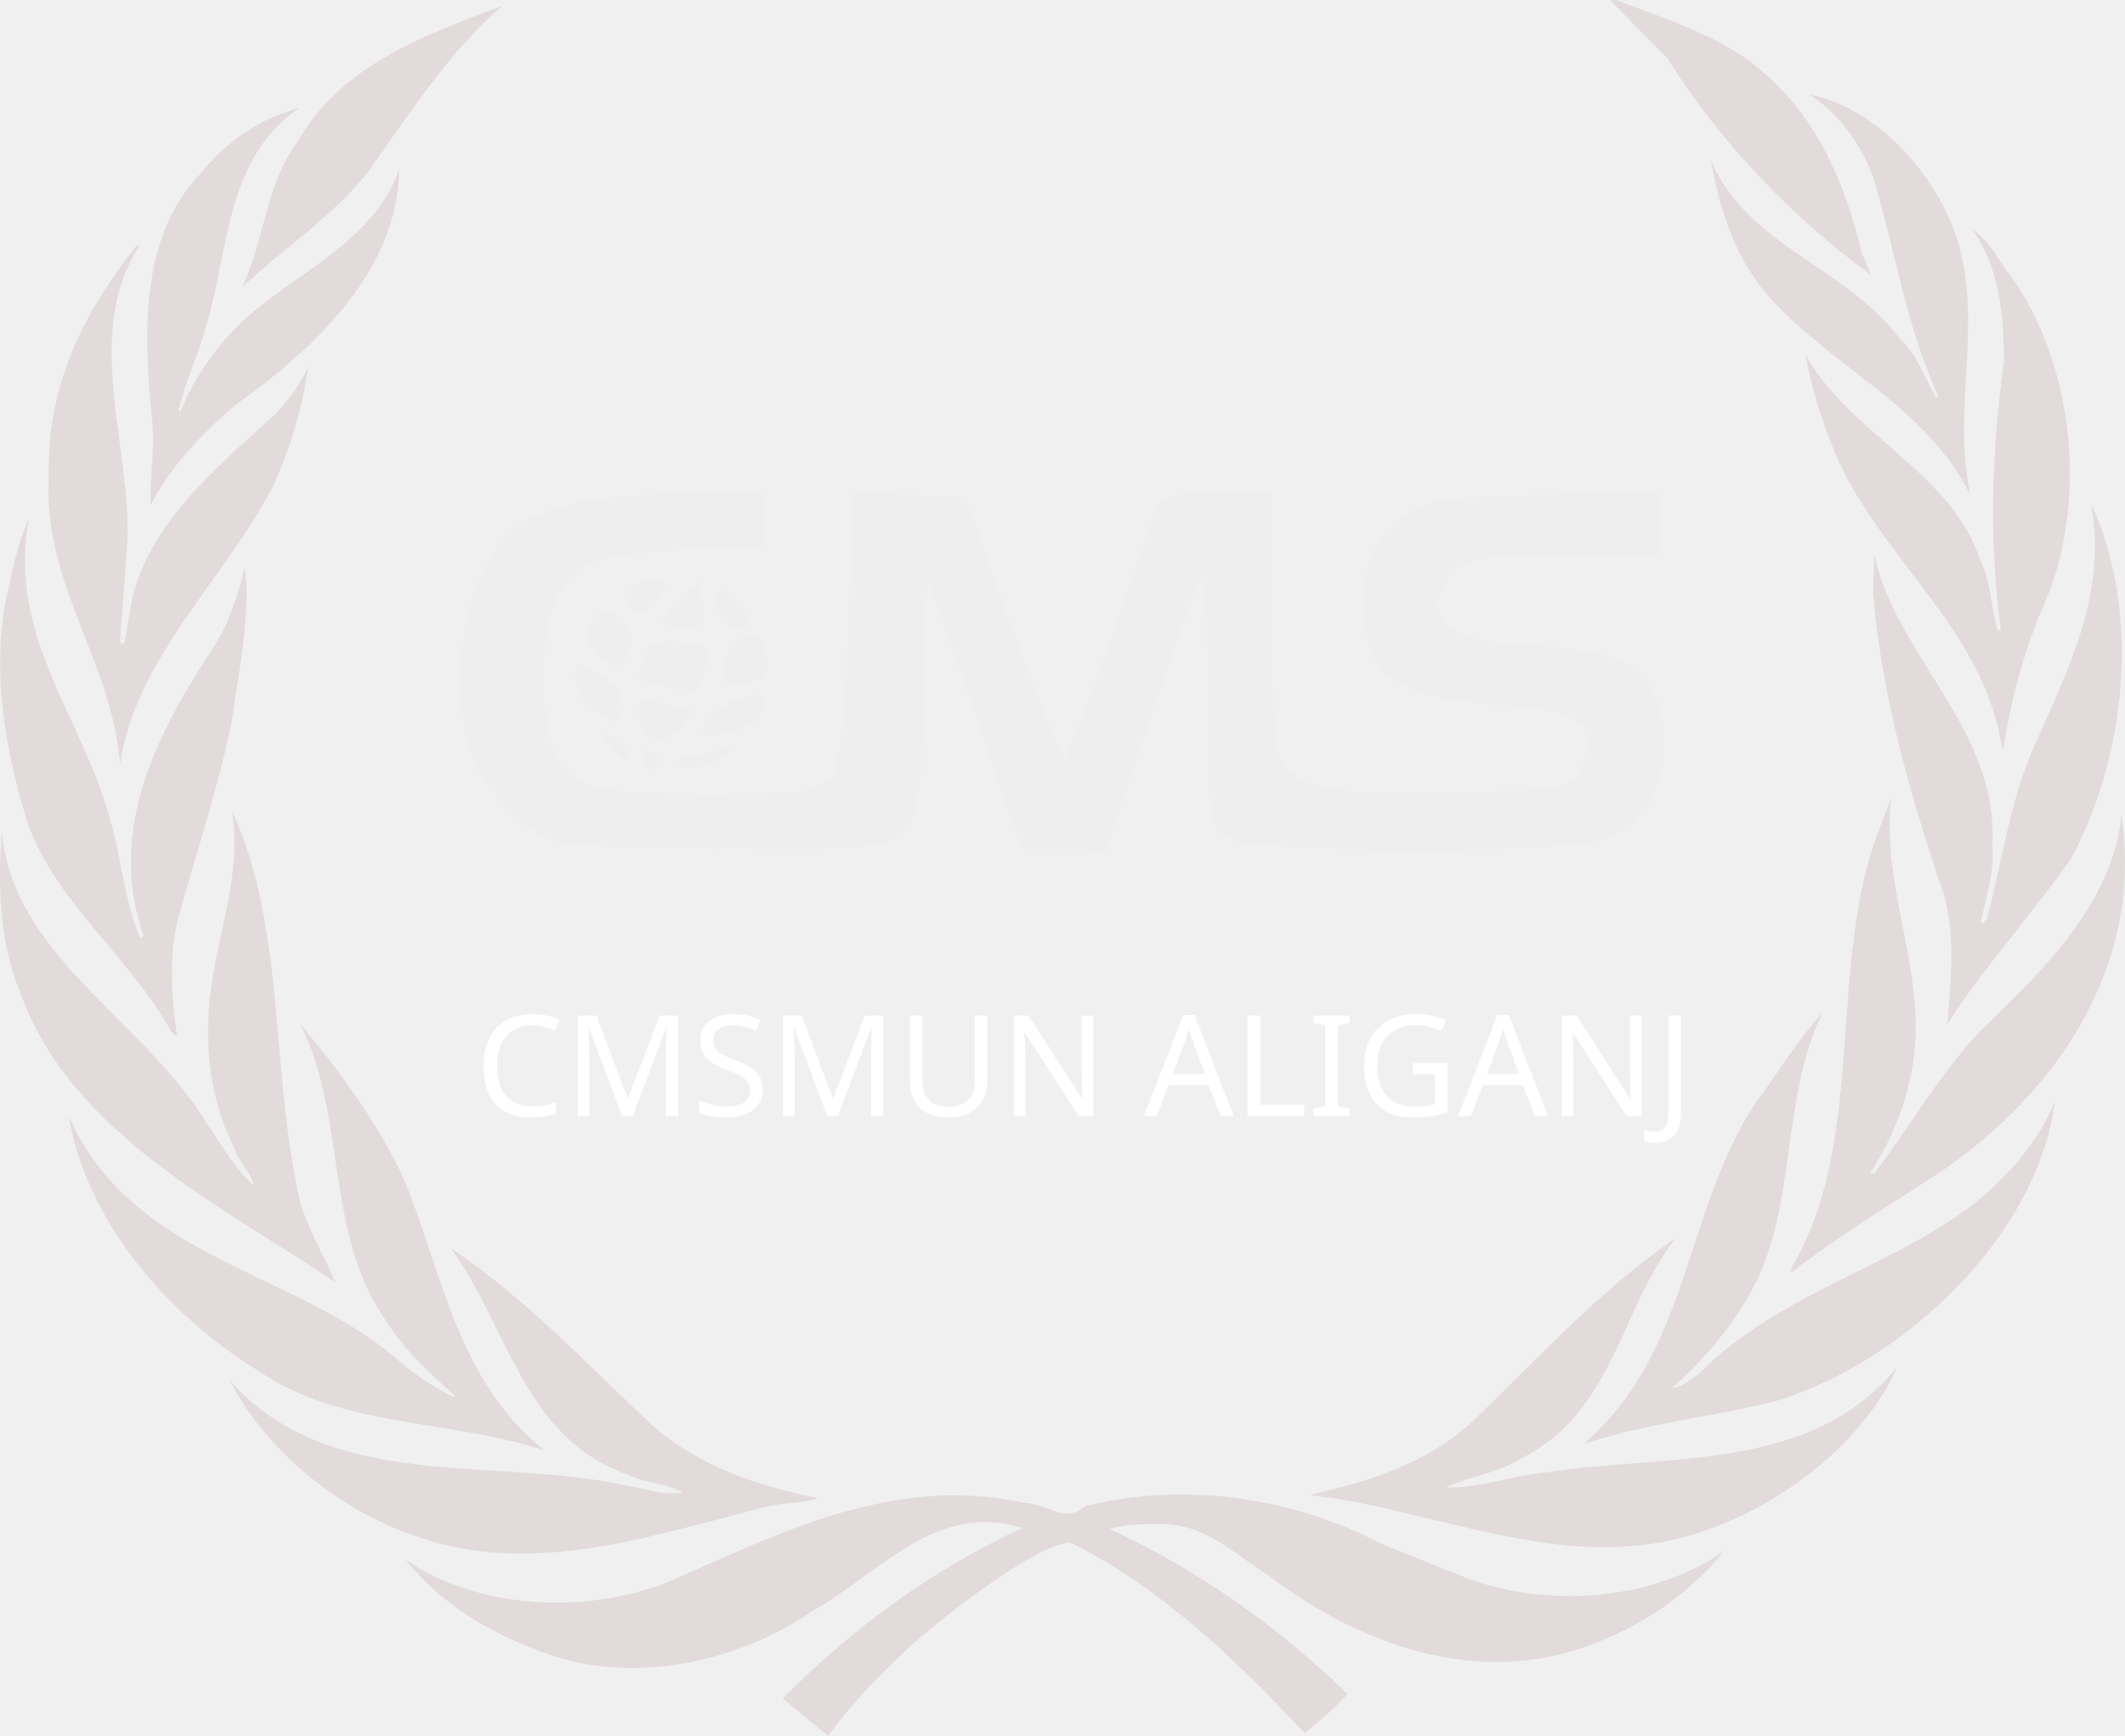
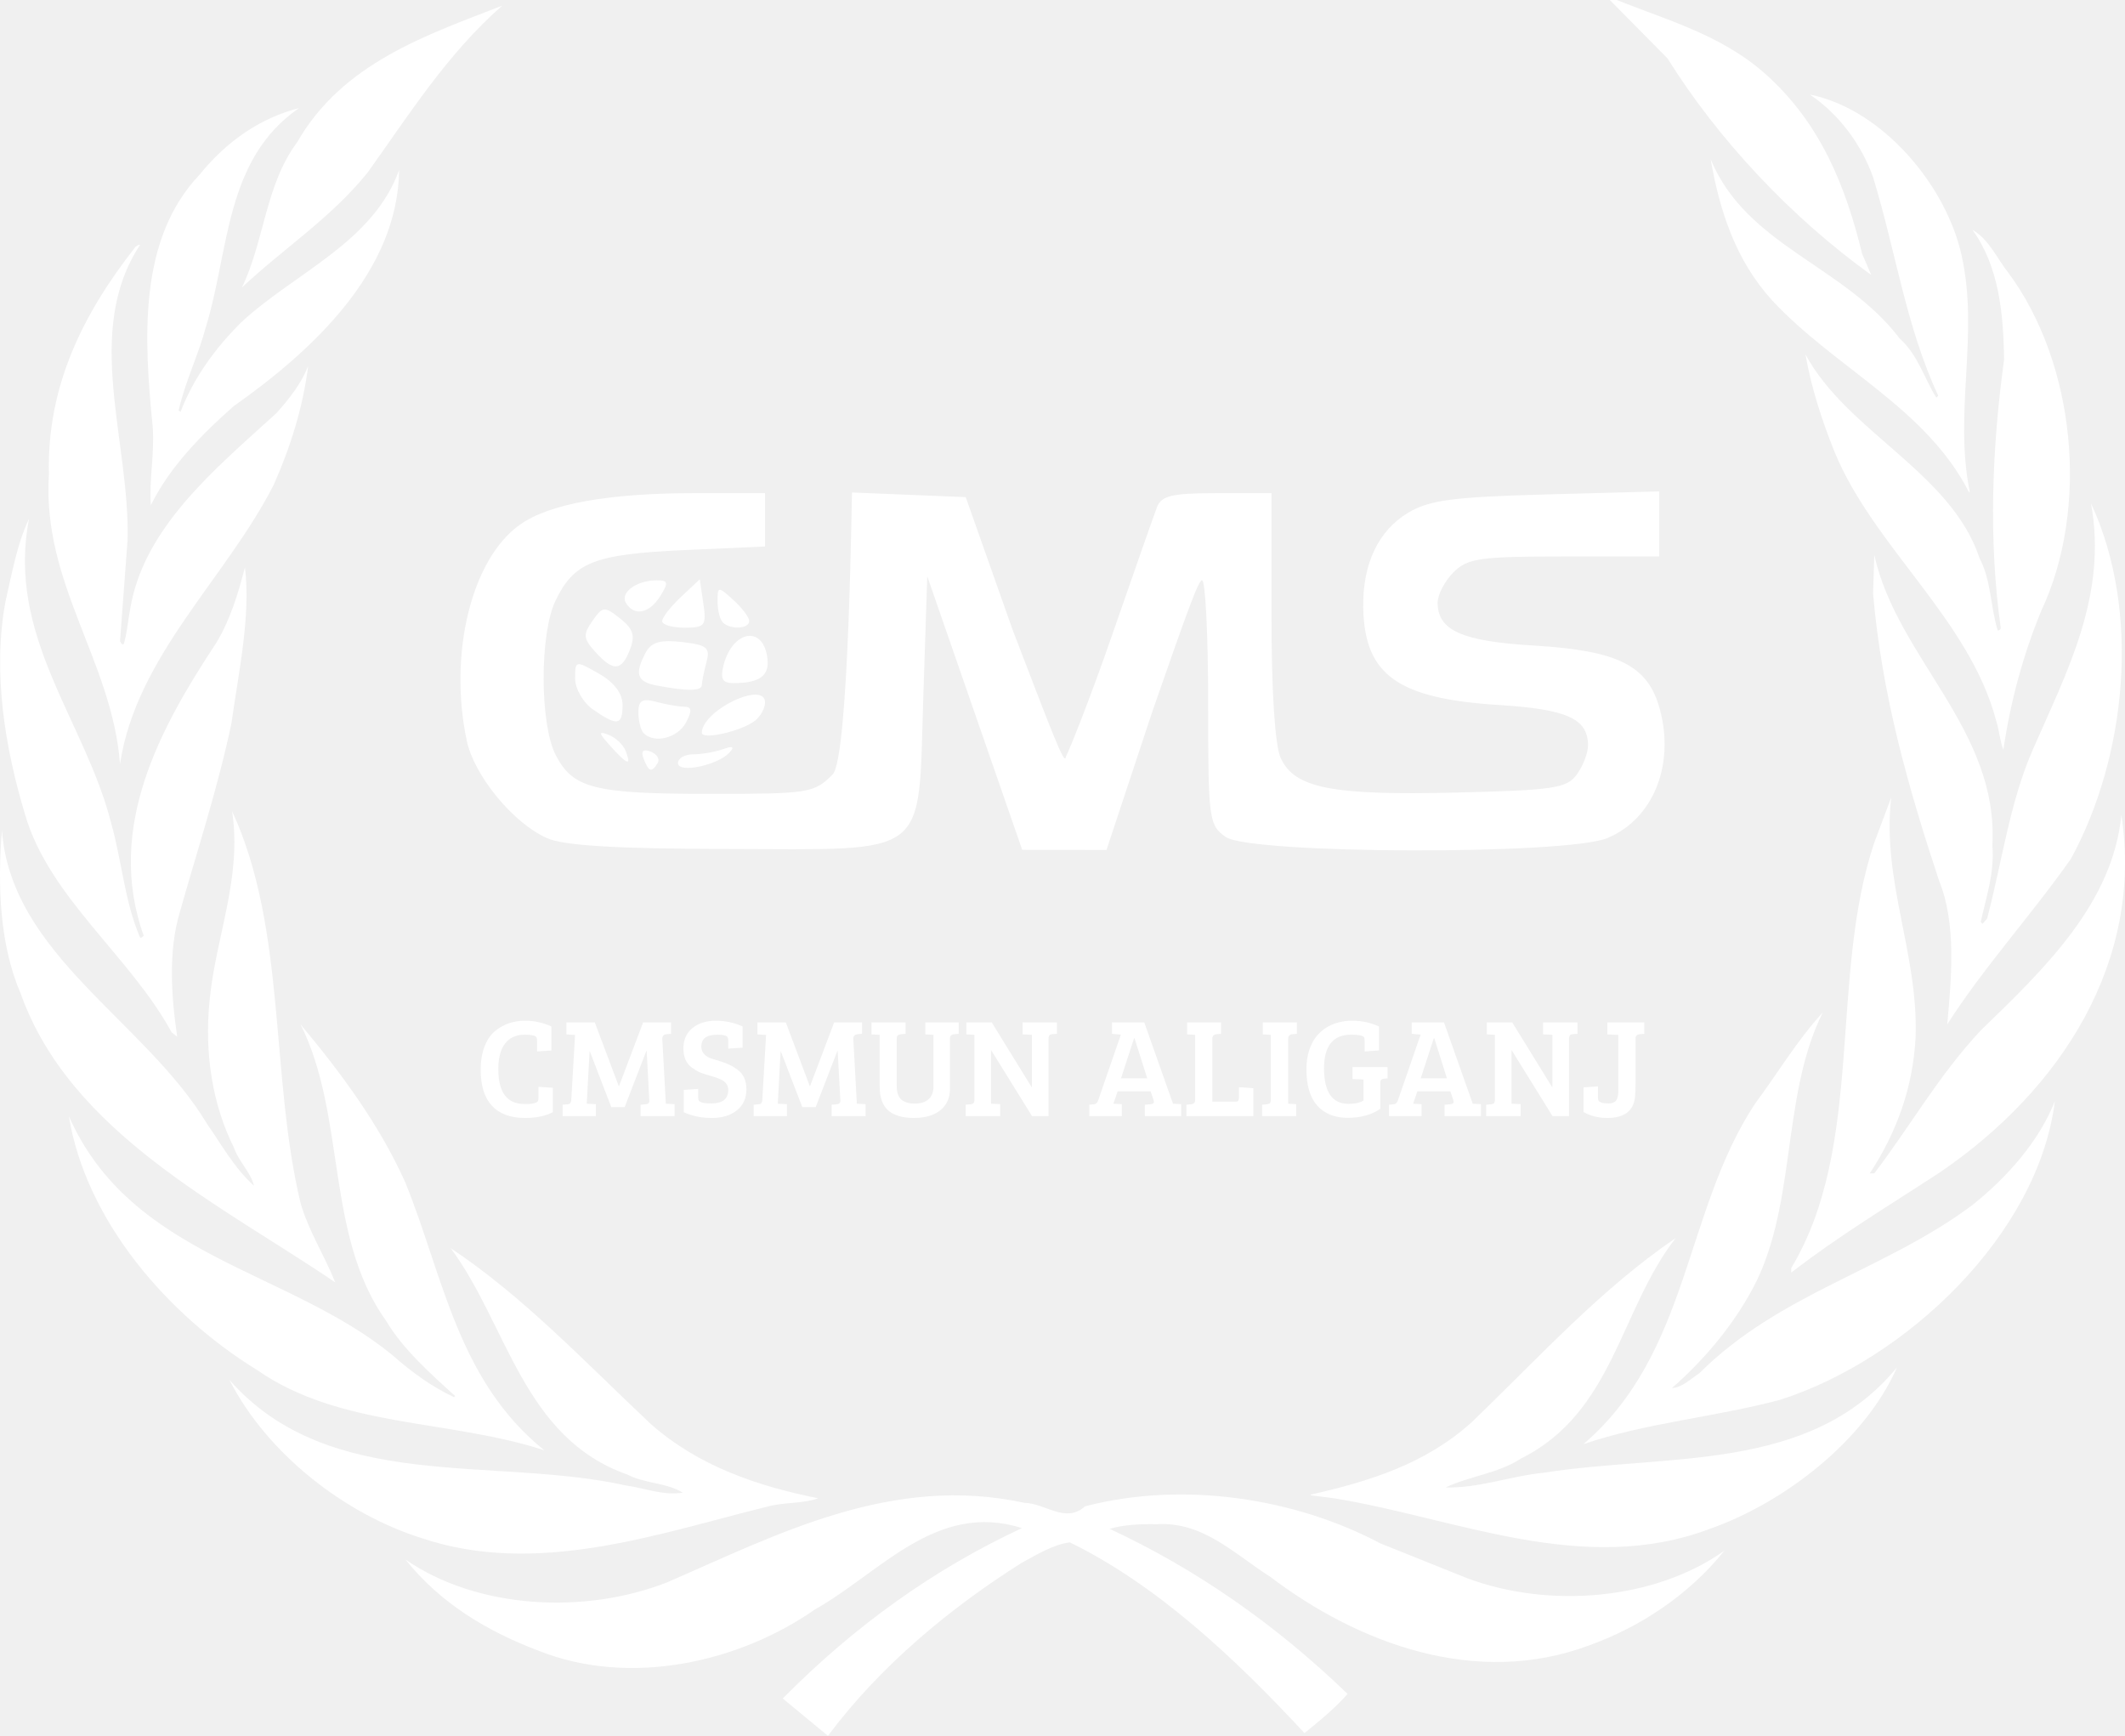
<svg xmlns="http://www.w3.org/2000/svg" width="265.087pt" height="216.502pt" viewBox="0 0 194.397 158.768" version="1.2" id="svg1227">
  <defs id="defs182" />
  <g id="surface635" transform="translate(-217.8933,-353.0235)">
-     <path style="fill:#eeeeee;fill-opacity:1;stroke:#eeeeee;stroke-width:0;stroke-miterlimit:4;stroke-dasharray:none;stroke-opacity:1" d="m 295.841,398.065 c -0.03,-1 -0.251,24.269 -1.777,25.794 -1.704,1.704 -2.163,1.777 -11.174,1.777 -10.634,0 -12.575,-0.487 -14.16,-3.552 -1.458,-2.82 -1.479,-11.037 -0.035,-14.08 1.688,-3.557 3.552,-4.296 11.764,-4.665 l 7.42,-0.333 v -2.439 -2.438 h -6.416 c -7.916,0 -13.331,0.977 -16.02,2.892 -4.413,3.142 -6.534,11.774 -4.852,19.744 0.679,3.217 4.283,7.585 7.368,8.929 1.553,0.677 6.297,0.96 16.402,0.981 18.746,0.037 17.513,0.985 17.996,-13.841 l 0.362,-11.105 4.343,12.512 4.343,12.512 7.722,0.015 v -0.035 l 4.157,-12.551 c 3.417,-9.834 4.266,-12.09 4.573,-12.09 0.307,0 0.559,5.031 0.559,11.179 0,10.732 0.065,11.224 1.609,12.306 2.251,1.577 31.182,1.661 34.914,0.101 4.179,-1.746 6.179,-6.654 4.8,-11.777 -1.078,-4.005 -3.791,-5.376 -11.536,-5.832 -6.553,-0.386 -8.793,-1.384 -8.793,-3.917 0,-0.735 0.651,-1.987 1.448,-2.783 1.287,-1.287 2.413,-1.448 10.134,-1.448 h 8.687 v -2.976 -2.976 l -10.316,0.278 c -8.544,0.231 -10.714,0.518 -12.637,1.667 -2.751,1.644 -4.202,4.716 -4.121,8.725 0.124,6.124 3.158,8.29 12.423,8.868 6.233,0.389 8.137,1.253 8.137,3.7 0,0.692 -0.463,1.89 -1.027,2.663 -0.914,1.251 -2.122,1.432 -11.039,1.646 -11.373,0.274 -14.787,-0.4 -16.047,-3.164 -0.525,-1.153 -0.843,-6.066 -0.843,-13.036 v -11.186 h -4.99 c -4.083,0 -5.078,0.23 -5.478,1.267 -0.269,0.697 -2.127,5.99 -4.129,11.763 -2.002,5.773 -3.915,10.539 -4.21,11.069 -0.087,0.981 -1.3,-2.306 -4.867,-11.583 l -4.297,-12.153 -5.198,-0.212 -5.197,-0.213 v -0.061 c 0,-1.473 0.005,0.204 0,0.061 z m -13.931,7.941 -1.721,1.617 c -0.947,0.889 -1.721,1.886 -1.721,2.215 0,0.329 0.921,0.597 2.047,0.597 1.871,0 2.018,-0.189 1.721,-2.214 z m -3.979,0.097 c -1.844,0.016 -3.348,1.145 -2.771,2.079 0.766,1.239 2.14,0.957 3.139,-0.643 0.776,-1.242 0.723,-1.445 -0.369,-1.436 z m 5.803,0.865 c -0.187,0.017 -0.199,0.367 -0.199,1.063 0,0.792 0.217,1.656 0.483,1.922 0.689,0.689 2.413,0.596 2.413,-0.13 0,-0.336 -0.651,-1.201 -1.448,-1.922 -0.701,-0.634 -1.062,-0.95 -1.249,-0.933 z m -10.566,1.805 c -0.335,0.03 -0.608,0.369 -1.08,1.044 -0.871,1.244 -0.836,1.616 0.268,2.835 1.651,1.824 2.398,1.771 3.17,-0.225 0.491,-1.269 0.291,-1.895 -0.903,-2.835 -0.722,-0.568 -1.119,-0.848 -1.455,-0.818 z m 13.299,2.409 c -0.915,0.015 -1.949,0.97 -2.385,2.693 -0.314,1.244 -0.1,1.629 0.91,1.629 2.527,0 3.407,-0.74 3.057,-2.57 -0.23,-1.205 -0.87,-1.763 -1.581,-1.752 z m -7.462,0.484 c -1.094,0.014 -1.654,0.323 -2.034,1.034 -1.044,1.951 -0.815,2.676 0.954,3.016 2.807,0.541 4.162,0.53 4.172,-0.032 0.006,-0.299 0.196,-1.238 0.424,-2.086 0.358,-1.334 0.057,-1.584 -2.231,-1.851 -0.497,-0.058 -0.921,-0.086 -1.285,-0.082 z m -8.103,2.107 c -0.388,-0.036 -0.396,0.377 -0.396,1.314 0,0.931 0.73,2.197 1.629,2.824 2.23,1.555 2.715,1.481 2.71,-0.416 -0.003,-1.049 -0.776,-2.068 -2.172,-2.862 -0.936,-0.533 -1.468,-0.832 -1.77,-0.86 z m 16.079,2.785 c -1.616,0.008 -4.852,1.94 -4.883,3.484 -0.015,0.692 3.647,-0.14 4.875,-1.107 0.498,-0.392 0.905,-1.138 0.905,-1.659 0,-0.51 -0.358,-0.72 -0.897,-0.717 z m -9.852,0.511 c -0.638,-0.034 -0.833,0.291 -0.833,1.124 0,0.776 0.217,1.629 0.483,1.894 0.975,0.975 3.107,0.443 3.86,-0.965 0.588,-1.098 0.55,-1.451 -0.155,-1.459 -0.512,-0.006 -1.663,-0.205 -2.559,-0.446 -0.32,-0.086 -0.583,-0.138 -0.796,-0.149 z m -4.097,2.998 c -0.346,-0.047 -0.122,0.285 0.702,1.196 1.577,1.742 1.938,1.859 1.398,0.449 -0.217,-0.566 -0.922,-1.232 -1.566,-1.479 -0.24,-0.092 -0.419,-0.151 -0.534,-0.166 z m 11.717,1.293 c -0.141,0.005 -0.383,0.066 -0.731,0.189 -0.729,0.258 -1.951,0.469 -2.714,0.469 -0.764,0 -1.389,0.36 -1.389,0.802 0,0.956 3.61,0.219 4.705,-0.96 0.316,-0.34 0.364,-0.504 0.129,-0.5 z m -7.767,0.298 c -0.342,-0.019 -0.412,0.234 -0.21,0.758 0.467,1.216 0.732,1.299 1.286,0.401 0.22,-0.356 -0.07,-0.829 -0.644,-1.049 -0.174,-0.067 -0.318,-0.104 -0.432,-0.11 z" id="path2004" />
-     <text xml:space="preserve" style="font-style:normal;font-variant:normal;font-weight:normal;font-stretch:normal;font-size:12.892px;line-height:1.25;font-family:'Bree Serif';-inkscape-font-specification:'Bree Serif, Normal';font-variant-ligatures:normal;font-variant-caps:normal;font-variant-numeric:normal;font-feature-settings:normal;text-align:start;letter-spacing:0px;word-spacing:0px;writing-mode:lr-tb;text-anchor:start;fill:#ffffff;fill-opacity:1;stroke:#eeeeee;stroke-width:0;stroke-miterlimit:4;stroke-dasharray:none;stroke-opacity:1" x="261.352" y="455.11" id="text2923">
-       <tspan id="tspan2921" x="261.352" y="455.11" style="font-style:normal;font-variant:normal;font-weight:normal;font-stretch:normal;font-size:12.892px;font-family:'Bree Serif';-inkscape-font-specification:'Bree Serif, Normal';font-variant-ligatures:normal;font-variant-caps:normal;font-variant-numeric:normal;font-feature-settings:normal;text-align:start;writing-mode:lr-tb;text-anchor:start;fill:#ffffff;fill-opacity:1;stroke:#eeeeee;stroke-width:0;stroke-miterlimit:4;stroke-dasharray:none;stroke-opacity:1">CMSMUN ALIGANJ</tspan>
-     </text>
-     <g id="g2107" transform="matrix(0.55,0,0,0.55,67.59184,264.2914)" style="fill:#e3dbdb">
-       <g id="g2105" style="fill:#e3dbdb">
-         <path id="path2075" d="m 569.386,394.109 c -10.774,2.885 -22.271,3.813 -32.735,7.381 17.723,-15.196 16.711,-38.708 28.535,-56.606 3.767,-5.067 6.88,-10.379 11.271,-15.188 -7.192,14.428 -4.073,33.146 -12.336,47.147 -3.181,5.562 -7.729,10.957 -12.76,15.325 1.644,-0.061 3.082,-1.484 4.527,-2.435 13.421,-13.393 30.954,-17.138 45.472,-28.019 5.815,-4.634 11.142,-10.706 13.698,-17.273 -2.747,22.22 -24.853,43.046 -45.672,49.666 z" style="fill:#e3dbdb" />
-         <path id="path2077" d="m 617.735,304.146 c -6.566,9.344 -14.51,18.042 -20.576,27.538 0.677,-7.519 1.567,-16.764 -1.361,-23.886 -5.075,-15.337 -9.534,-30.909 -10.973,-47.741 l 0.198,-6.437 c 3.819,17.189 20.705,29.006 19.64,48.287 0.387,4.673 -1.059,8.646 -1.934,12.755 l 0.29,0.304 0.761,-0.853 c 2.504,-9.458 3.768,-19.403 7.661,-28.228 5.533,-12.698 12.442,-25.514 9.627,-40.846 8.416,18.076 5.866,42.228 -3.333,59.105 z" style="fill:#e3dbdb" />
-         <path id="path2079" d="m 607.371,206.758 c 11.072,15.005 13.499,38.918 5.435,56.13 -3.006,7.294 -5.129,15.066 -6.31,23.14 -0.563,-1.393 -0.692,-3.265 -1.195,-4.816 -4.404,-16.848 -20.338,-28.854 -26.891,-44.739 -2.078,-5.194 -3.85,-10.562 -4.832,-16.2 7.002,12.95 24.258,19.639 28.961,33.911 1.927,3.609 1.818,8.119 3.014,12 0.251,0 0.502,-0.187 0.502,-0.441 -2.07,-14.701 -1.438,-30.087 0.557,-44.606 -0.115,-7.864 -0.883,-15.493 -5.252,-21.58 2.802,1.632 4.063,4.768 6.012,7.203 z" style="fill:#e3dbdb" />
-         <path id="path2081" d="m 599.564,203.877 c 2.908,13.149 -1.34,25.955 1.332,39.23 l -0.1,0.114 c -7.153,-14.066 -22.34,-20.705 -32.789,-31.963 -6.056,-6.681 -8.688,-14.823 -10.203,-23.444 5.987,14.435 22.144,17.615 31.419,29.779 3.104,2.804 4.116,6.689 6.117,9.869 l 0.327,-0.316 c -5.334,-11.387 -7.121,-24.201 -10.843,-36.345 -1.863,-5.262 -5.562,-10.433 -10.523,-13.75 12.176,2.488 22.729,15.2 25.263,26.827 z" style="fill:#e3dbdb" />
-         <path id="path2083" d="m 567.012,173.722 c 9.17,8.207 13.317,18.834 15.995,29.844 l 1.515,3.497 c -13.31,-9.572 -25.4,-22.44 -33.899,-36.03 l -10.38,-10.501 c 9.125,3.869 18.963,6.179 26.77,13.19 z" style="fill:#e3dbdb" />
-         <path id="path2085" d="m 356.806,162.274 c -9.2,8.065 -15.581,18.266 -22.406,27.777 -6.118,7.575 -13.944,12.57 -20.88,19.084 3.744,-7.762 3.881,-17.033 9.191,-24.163 7.557,-13.184 21.569,-17.822 34.095,-22.699 z" style="fill:#e3dbdb" />
-         <path id="path2087" d="m 306.492,190.36 c 4.475,-5.562 10.147,-9.428 16.531,-11.061 -12.396,8.515 -11.589,23.775 -15.519,36.46 -1.253,4.691 -3.429,9.013 -4.513,13.821 l 0.315,0.251 c 2.062,-5.436 5.688,-10.572 10.212,-15.008 8.804,-8.127 21.827,-13.192 26.142,-25.214 -0.197,16.706 -14.134,29.84 -27.469,39.229 -5.499,4.824 -10.802,10.322 -13.83,16.524 -0.297,-4.215 0.623,-8.447 0.323,-12.962 -1.45,-14.584 -2.504,-31.229 7.807,-42.042 z" style="fill:#e3dbdb" />
-         <path id="path2089" d="m 281.412,240.228 c -0.373,-14.778 5.761,-26.842 14.404,-37.853 0.251,-0.125 0.43,-0.376 0.753,-0.316 -9.515,14.459 -1.644,32.67 -2.077,49.11 l -1.255,16.832 c 0.187,0.122 0.187,0.628 0.628,0.434 0.562,-1.876 0.685,-3.881 1.061,-5.811 2.241,-13.577 14.032,-23.211 24.331,-32.594 2.199,-2.454 4.144,-4.946 5.273,-7.826 -0.841,6.76 -2.96,13.579 -5.765,19.831 -8.016,15.632 -22.823,28.458 -25.528,46.354 -1.312,-17.15 -12.989,-29.973 -11.825,-48.162 z" style="fill:#e3dbdb" />
-         <path id="path2091" d="m 274.214,261.243 c 1.065,-4.622 1.88,-9.405 3.892,-13.646 -3.812,19.537 9.329,33.614 13.64,50.549 1.804,6.334 2.245,13.137 4.824,19.08 0.24,0.13 0.449,-0.121 0.598,-0.312 -6.418,-17.989 2.847,-34.706 12.156,-48.791 2.264,-3.816 3.568,-8.066 4.694,-12.453 0.989,8.142 -1.069,17.518 -2.252,25.971 -2.264,10.756 -5.643,20.956 -8.584,31.393 -1.936,6.521 -1.427,13.879 -0.433,20.712 L 301.816,333 c -6.825,-12.586 -20.34,-22.402 -24.354,-36.152 -3.303,-10.962 -5.498,-23.66 -3.249,-35.605 z" style="fill:#e3dbdb" />
-         <path id="path2093" d="m 273.598,299.401 c 1.503,20.708 23.771,31.65 34.094,48.794 2.442,3.508 4.562,7.389 7.825,10.325 -0.51,-2.206 -2.568,-4.062 -3.324,-6.322 -3.611,-7.19 -4.928,-15.759 -4.06,-24.449 1,-10.577 5.437,-20.393 3.743,-31.518 9.07,19.557 6.315,43.967 11.387,65.158 1.328,4.635 4.011,8.773 5.769,13.203 -18.636,-12.692 -44.047,-24.769 -52.314,-48.03 -3.484,-8.021 -3.873,-17.95 -3.119,-27.161 z" style="fill:#e3dbdb" />
-         <path id="path2095" d="m 284.729,346.955 c 10.391,23.506 36.414,25.453 53.862,39.767 3.211,2.846 6.575,5.266 10.2,6.954 l 0.187,-0.189 c -4.006,-3.622 -8.64,-7.747 -11.444,-12.441 -10.212,-14.199 -6.62,-34.09 -14.271,-49.361 6.952,8.316 13.274,16.961 17.472,26.396 6.243,15.401 8.629,32.797 23.075,44.439 -15.634,-5.152 -33.949,-3.713 -47.748,-13.339 -15.066,-9.26 -28.513,-24.966 -31.332,-42.224 z" style="fill:#e3dbdb" />
-         <path id="path2097" d="m 311.435,390.807 c 16.66,18.948 43.883,12.625 66.075,17.584 3.135,0.428 6.004,1.684 9.326,1.174 -2.646,-1.674 -6.316,-1.492 -9.204,-3.014 -17.396,-6.111 -19.947,-24.944 -29.391,-37.643 12.064,8.012 22.207,18.817 33.337,29.288 8,7.008 17.63,10.242 27.776,12.305 -2.438,0.891 -5.635,0.646 -8.252,1.332 -18.229,4.482 -38.48,11.809 -57.812,5.25 -12.567,-3.957 -25.533,-13.895 -31.856,-26.276 z" style="fill:#e3dbdb" />
-         <path id="path2099" d="m 537.557,434.973 c -18.773,7.006 -38.366,-0.32 -53.029,-11.439 -5.937,-3.773 -11.17,-9.207 -18.849,-8.727 -2.785,-0.053 -5.471,0.084 -7.838,0.768 14.245,6.629 27.478,15.768 39.576,27.455 -2.039,2.328 -4.68,4.506 -7.167,6.514 -11.659,-12.562 -24.571,-24.654 -39.028,-31.717 -2.831,0.367 -5.524,2.07 -8.077,3.441 -11.77,7.441 -23.407,17.014 -32.157,28.732 l -7.519,-6.209 c 12,-12.139 25.273,-21.588 39.794,-28.338 -14.269,-4.52 -23.582,7.434 -34.413,13.514 -12.621,8.812 -30.772,12.951 -46.025,6.871 -8.203,-3.111 -16.15,-7.693 -22.09,-15.141 12.004,8.27 29.882,9.137 43.533,3.766 18.318,-7.945 37.354,-18.018 59.437,-13.201 3.446,0.06 6.795,3.492 10.051,0.57 16.413,-4.262 34.995,-1.332 49.126,6.17 l 14.564,5.838 c 13.537,5.006 31.039,3.621 42.643,-4.627 -5.966,7.426 -14.115,12.746 -22.531,15.76 z" style="fill:#e3dbdb" />
-         <path id="path2101" d="m 557.675,415.575 c -21.078,7.959 -42.283,-1.811 -62.479,-5.074 l -3.889,-0.494 v -0.123 c 9.657,-2.191 19.031,-5.066 26.718,-12.006 11.321,-10.882 21.396,-22.083 33.968,-30.659 -9.323,11.954 -10.312,28.969 -25.713,36.655 -3.812,2.494 -8.622,2.936 -12.556,4.824 5.609,0.121 10.745,-1.889 16.3,-2.451 20.652,-3.242 44.278,0.084 58.767,-17.509 -5.379,12.259 -18.85,22.525 -31.115,26.837 z" style="fill:#e3dbdb" />
-         <path id="path2103" d="m 595.973,356.269 c -8.324,5.448 -16.762,10.501 -24.761,16.695 v -0.761 c 12.252,-20.362 6.263,-48.335 13.812,-70.744 l 2.815,-7.507 c -1.575,13.96 4.488,25.785 4.062,39.793 -0.426,8.462 -3.188,15.965 -7.631,22.722 h 0.753 c 6.003,-7.884 10.69,-16.269 17.706,-23.778 10.89,-10.501 21.961,-21.269 23.391,-35.841 3.698,24.327 -9.952,45.648 -30.147,59.421 z" style="fill:#e3dbdb" />
+     <g id="g959">
+       <path id="path2004" d="m 295.841,398.065 c -0.03,-1 -0.251,24.269 -1.777,25.794 -1.704,1.704 -2.163,1.777 -11.174,1.777 -10.634,0 -12.575,-0.487 -14.16,-3.552 -1.458,-2.82 -1.479,-11.037 -0.035,-14.08 1.688,-3.557 3.552,-4.296 11.764,-4.665 l 7.42,-0.333 v -2.439 -2.438 h -6.416 c -7.916,0 -13.331,0.977 -16.02,2.892 -4.413,3.142 -6.534,11.774 -4.852,19.744 0.679,3.217 4.283,7.585 7.368,8.929 1.553,0.677 6.297,0.96 16.402,0.981 18.746,0.037 17.513,0.985 17.996,-13.841 l 0.362,-11.105 4.343,12.512 4.343,12.512 7.722,0.015 v -0.035 l 4.157,-12.551 c 3.417,-9.834 4.266,-12.09 4.573,-12.09 0.307,0 0.559,5.031 0.559,11.179 0,10.732 0.065,11.224 1.609,12.306 2.251,1.577 31.182,1.661 34.914,0.101 4.179,-1.746 6.179,-6.654 4.8,-11.777 -1.078,-4.005 -3.791,-5.376 -11.536,-5.832 -6.553,-0.386 -8.793,-1.384 -8.793,-3.917 0,-0.735 0.651,-1.987 1.448,-2.783 1.287,-1.287 2.413,-1.448 10.134,-1.448 h 8.687 v -2.976 -2.976 l -10.316,0.278 c -8.544,0.231 -10.714,0.518 -12.637,1.667 -2.751,1.644 -4.202,4.716 -4.121,8.725 0.124,6.124 3.158,8.29 12.423,8.868 6.233,0.389 8.137,1.253 8.137,3.7 0,0.692 -0.463,1.89 -1.027,2.663 -0.914,1.251 -2.122,1.432 -11.039,1.646 -11.373,0.274 -14.787,-0.4 -16.047,-3.164 -0.525,-1.153 -0.843,-6.066 -0.843,-13.036 v -11.186 h -4.99 c -4.083,0 -5.078,0.23 -5.478,1.267 -0.269,0.697 -2.127,5.99 -4.129,11.763 -2.002,5.773 -3.915,10.539 -4.21,11.069 -0.087,0.981 -1.3,-2.306 -4.867,-11.583 l -4.297,-12.153 -5.198,-0.212 -5.197,-0.213 v -0.061 c 0,-1.473 0.005,0.204 0,0.061 z m -13.931,7.941 -1.721,1.617 c -0.947,0.889 -1.721,1.886 -1.721,2.215 0,0.329 0.921,0.597 2.047,0.597 1.871,0 2.018,-0.189 1.721,-2.214 z m -3.979,0.097 c -1.844,0.016 -3.348,1.145 -2.771,2.079 0.766,1.239 2.14,0.957 3.139,-0.643 0.776,-1.242 0.723,-1.445 -0.369,-1.436 z m 5.803,0.865 c -0.187,0.017 -0.199,0.367 -0.199,1.063 0,0.792 0.217,1.656 0.483,1.922 0.689,0.689 2.413,0.596 2.413,-0.13 0,-0.336 -0.651,-1.201 -1.448,-1.922 -0.701,-0.634 -1.062,-0.95 -1.249,-0.933 z m -10.566,1.805 c -0.335,0.03 -0.608,0.369 -1.08,1.044 -0.871,1.244 -0.836,1.616 0.268,2.835 1.651,1.824 2.398,1.771 3.17,-0.225 0.491,-1.269 0.291,-1.895 -0.903,-2.835 -0.722,-0.568 -1.119,-0.848 -1.455,-0.818 z m 13.299,2.409 c -0.915,0.015 -1.949,0.97 -2.385,2.693 -0.314,1.244 -0.1,1.629 0.91,1.629 2.527,0 3.407,-0.74 3.057,-2.57 -0.23,-1.205 -0.87,-1.763 -1.581,-1.752 z m -7.462,0.484 c -1.094,0.014 -1.654,0.323 -2.034,1.034 -1.044,1.951 -0.815,2.676 0.954,3.016 2.807,0.541 4.162,0.53 4.172,-0.032 0.006,-0.299 0.196,-1.238 0.424,-2.086 0.358,-1.334 0.057,-1.584 -2.231,-1.851 -0.497,-0.058 -0.921,-0.086 -1.285,-0.082 z m -8.103,2.107 c -0.388,-0.036 -0.396,0.377 -0.396,1.314 0,0.931 0.73,2.197 1.629,2.824 2.23,1.555 2.715,1.481 2.71,-0.416 -0.003,-1.049 -0.776,-2.068 -2.172,-2.862 -0.936,-0.533 -1.468,-0.832 -1.77,-0.86 z m 16.079,2.785 c -1.616,0.008 -4.852,1.94 -4.883,3.484 -0.015,0.692 3.647,-0.14 4.875,-1.107 0.498,-0.392 0.905,-1.138 0.905,-1.659 0,-0.51 -0.358,-0.72 -0.897,-0.717 z m -9.852,0.511 c -0.638,-0.034 -0.833,0.291 -0.833,1.124 0,0.776 0.217,1.629 0.483,1.894 0.975,0.975 3.107,0.443 3.86,-0.965 0.588,-1.098 0.55,-1.451 -0.155,-1.459 -0.512,-0.006 -1.663,-0.205 -2.559,-0.446 -0.32,-0.086 -0.583,-0.138 -0.796,-0.149 z m -4.097,2.998 c -0.346,-0.047 -0.122,0.285 0.702,1.196 1.577,1.742 1.938,1.859 1.398,0.449 -0.217,-0.566 -0.922,-1.232 -1.566,-1.479 -0.24,-0.092 -0.419,-0.151 -0.534,-0.166 z m 11.717,1.293 c -0.141,0.005 -0.383,0.066 -0.731,0.189 -0.729,0.258 -1.951,0.469 -2.714,0.469 -0.764,0 -1.389,0.36 -1.389,0.802 0,0.956 3.61,0.219 4.705,-0.96 0.316,-0.34 0.364,-0.504 0.129,-0.5 z m -7.767,0.298 c -0.342,-0.019 -0.412,0.234 -0.21,0.758 0.467,1.216 0.732,1.299 1.286,0.401 0.22,-0.356 -0.07,-0.829 -0.644,-1.049 -0.174,-0.067 -0.318,-0.104 -0.432,-0.11 z" style="fill:#ffffff;fill-opacity:1;stroke:#eeeeee;stroke-width:0;stroke-miterlimit:4;stroke-dasharray:none;stroke-opacity:1" />
+       <g style="fill:#ffffff" transform="matrix(0.55,0,0,0.55,67.59184,264.2914)" id="g2107">
+         <g style="fill:#ffffff" id="g2105">
+           <path style="fill:#ffffff" d="m 569.386,394.109 c -10.774,2.885 -22.271,3.813 -32.735,7.381 17.723,-15.196 16.711,-38.708 28.535,-56.606 3.767,-5.067 6.88,-10.379 11.271,-15.188 -7.192,14.428 -4.073,33.146 -12.336,47.147 -3.181,5.562 -7.729,10.957 -12.76,15.325 1.644,-0.061 3.082,-1.484 4.527,-2.435 13.421,-13.393 30.954,-17.138 45.472,-28.019 5.815,-4.634 11.142,-10.706 13.698,-17.273 -2.747,22.22 -24.853,43.046 -45.672,49.666 z" id="path2075" />
+           <path style="fill:#ffffff" d="m 617.735,304.146 c -6.566,9.344 -14.51,18.042 -20.576,27.538 0.677,-7.519 1.567,-16.764 -1.361,-23.886 -5.075,-15.337 -9.534,-30.909 -10.973,-47.741 l 0.198,-6.437 c 3.819,17.189 20.705,29.006 19.64,48.287 0.387,4.673 -1.059,8.646 -1.934,12.755 l 0.29,0.304 0.761,-0.853 c 2.504,-9.458 3.768,-19.403 7.661,-28.228 5.533,-12.698 12.442,-25.514 9.627,-40.846 8.416,18.076 5.866,42.228 -3.333,59.105 z" id="path2077" />
+           <path style="fill:#ffffff" d="m 607.371,206.758 c 11.072,15.005 13.499,38.918 5.435,56.13 -3.006,7.294 -5.129,15.066 -6.31,23.14 -0.563,-1.393 -0.692,-3.265 -1.195,-4.816 -4.404,-16.848 -20.338,-28.854 -26.891,-44.739 -2.078,-5.194 -3.85,-10.562 -4.832,-16.2 7.002,12.95 24.258,19.639 28.961,33.911 1.927,3.609 1.818,8.119 3.014,12 0.251,0 0.502,-0.187 0.502,-0.441 -2.07,-14.701 -1.438,-30.087 0.557,-44.606 -0.115,-7.864 -0.883,-15.493 -5.252,-21.58 2.802,1.632 4.063,4.768 6.012,7.203 z" id="path2079" />
+           <path style="fill:#ffffff" d="m 599.564,203.877 c 2.908,13.149 -1.34,25.955 1.332,39.23 l -0.1,0.114 c -7.153,-14.066 -22.34,-20.705 -32.789,-31.963 -6.056,-6.681 -8.688,-14.823 -10.203,-23.444 5.987,14.435 22.144,17.615 31.419,29.779 3.104,2.804 4.116,6.689 6.117,9.869 l 0.327,-0.316 c -5.334,-11.387 -7.121,-24.201 -10.843,-36.345 -1.863,-5.262 -5.562,-10.433 -10.523,-13.75 12.176,2.488 22.729,15.2 25.263,26.827 z" id="path2081" />
+           <path style="fill:#ffffff" d="m 567.012,173.722 c 9.17,8.207 13.317,18.834 15.995,29.844 l 1.515,3.497 c -13.31,-9.572 -25.4,-22.44 -33.899,-36.03 l -10.38,-10.501 c 9.125,3.869 18.963,6.179 26.77,13.19 z" id="path2083" />
+           <path style="fill:#ffffff" d="m 356.806,162.274 c -9.2,8.065 -15.581,18.266 -22.406,27.777 -6.118,7.575 -13.944,12.57 -20.88,19.084 3.744,-7.762 3.881,-17.033 9.191,-24.163 7.557,-13.184 21.569,-17.822 34.095,-22.699 z" id="path2085" />
+           <path style="fill:#ffffff" d="m 306.492,190.36 c 4.475,-5.562 10.147,-9.428 16.531,-11.061 -12.396,8.515 -11.589,23.775 -15.519,36.46 -1.253,4.691 -3.429,9.013 -4.513,13.821 l 0.315,0.251 c 2.062,-5.436 5.688,-10.572 10.212,-15.008 8.804,-8.127 21.827,-13.192 26.142,-25.214 -0.197,16.706 -14.134,29.84 -27.469,39.229 -5.499,4.824 -10.802,10.322 -13.83,16.524 -0.297,-4.215 0.623,-8.447 0.323,-12.962 -1.45,-14.584 -2.504,-31.229 7.807,-42.042 z" id="path2087" />
+           <path style="fill:#ffffff" d="m 281.412,240.228 c -0.373,-14.778 5.761,-26.842 14.404,-37.853 0.251,-0.125 0.43,-0.376 0.753,-0.316 -9.515,14.459 -1.644,32.67 -2.077,49.11 l -1.255,16.832 c 0.187,0.122 0.187,0.628 0.628,0.434 0.562,-1.876 0.685,-3.881 1.061,-5.811 2.241,-13.577 14.032,-23.211 24.331,-32.594 2.199,-2.454 4.144,-4.946 5.273,-7.826 -0.841,6.76 -2.96,13.579 -5.765,19.831 -8.016,15.632 -22.823,28.458 -25.528,46.354 -1.312,-17.15 -12.989,-29.973 -11.825,-48.162 z" id="path2089" />
+           <path style="fill:#ffffff" d="m 274.214,261.243 c 1.065,-4.622 1.88,-9.405 3.892,-13.646 -3.812,19.537 9.329,33.614 13.64,50.549 1.804,6.334 2.245,13.137 4.824,19.08 0.24,0.13 0.449,-0.121 0.598,-0.312 -6.418,-17.989 2.847,-34.706 12.156,-48.791 2.264,-3.816 3.568,-8.066 4.694,-12.453 0.989,8.142 -1.069,17.518 -2.252,25.971 -2.264,10.756 -5.643,20.956 -8.584,31.393 -1.936,6.521 -1.427,13.879 -0.433,20.712 L 301.816,333 c -6.825,-12.586 -20.34,-22.402 -24.354,-36.152 -3.303,-10.962 -5.498,-23.66 -3.249,-35.605 z" id="path2091" />
+           <path style="fill:#ffffff" d="m 273.598,299.401 c 1.503,20.708 23.771,31.65 34.094,48.794 2.442,3.508 4.562,7.389 7.825,10.325 -0.51,-2.206 -2.568,-4.062 -3.324,-6.322 -3.611,-7.19 -4.928,-15.759 -4.06,-24.449 1,-10.577 5.437,-20.393 3.743,-31.518 9.07,19.557 6.315,43.967 11.387,65.158 1.328,4.635 4.011,8.773 5.769,13.203 -18.636,-12.692 -44.047,-24.769 -52.314,-48.03 -3.484,-8.021 -3.873,-17.95 -3.119,-27.161 z" id="path2093" />
+           <path style="fill:#ffffff" d="m 284.729,346.955 c 10.391,23.506 36.414,25.453 53.862,39.767 3.211,2.846 6.575,5.266 10.2,6.954 l 0.187,-0.189 c -4.006,-3.622 -8.64,-7.747 -11.444,-12.441 -10.212,-14.199 -6.62,-34.09 -14.271,-49.361 6.952,8.316 13.274,16.961 17.472,26.396 6.243,15.401 8.629,32.797 23.075,44.439 -15.634,-5.152 -33.949,-3.713 -47.748,-13.339 -15.066,-9.26 -28.513,-24.966 -31.332,-42.224 z" id="path2095" />
+           <path style="fill:#ffffff" d="m 311.435,390.807 c 16.66,18.948 43.883,12.625 66.075,17.584 3.135,0.428 6.004,1.684 9.326,1.174 -2.646,-1.674 -6.316,-1.492 -9.204,-3.014 -17.396,-6.111 -19.947,-24.944 -29.391,-37.643 12.064,8.012 22.207,18.817 33.337,29.288 8,7.008 17.63,10.242 27.776,12.305 -2.438,0.891 -5.635,0.646 -8.252,1.332 -18.229,4.482 -38.48,11.809 -57.812,5.25 -12.567,-3.957 -25.533,-13.895 -31.856,-26.276 z" id="path2097" />
+           <path style="fill:#ffffff" d="m 537.557,434.973 c -18.773,7.006 -38.366,-0.32 -53.029,-11.439 -5.937,-3.773 -11.17,-9.207 -18.849,-8.727 -2.785,-0.053 -5.471,0.084 -7.838,0.768 14.245,6.629 27.478,15.768 39.576,27.455 -2.039,2.328 -4.68,4.506 -7.167,6.514 -11.659,-12.562 -24.571,-24.654 -39.028,-31.717 -2.831,0.367 -5.524,2.07 -8.077,3.441 -11.77,7.441 -23.407,17.014 -32.157,28.732 l -7.519,-6.209 c 12,-12.139 25.273,-21.588 39.794,-28.338 -14.269,-4.52 -23.582,7.434 -34.413,13.514 -12.621,8.812 -30.772,12.951 -46.025,6.871 -8.203,-3.111 -16.15,-7.693 -22.09,-15.141 12.004,8.27 29.882,9.137 43.533,3.766 18.318,-7.945 37.354,-18.018 59.437,-13.201 3.446,0.06 6.795,3.492 10.051,0.57 16.413,-4.262 34.995,-1.332 49.126,6.17 l 14.564,5.838 c 13.537,5.006 31.039,3.621 42.643,-4.627 -5.966,7.426 -14.115,12.746 -22.531,15.76 z" id="path2099" />
+           <path style="fill:#ffffff" d="m 557.675,415.575 c -21.078,7.959 -42.283,-1.811 -62.479,-5.074 l -3.889,-0.494 v -0.123 c 9.657,-2.191 19.031,-5.066 26.718,-12.006 11.321,-10.882 21.396,-22.083 33.968,-30.659 -9.323,11.954 -10.312,28.969 -25.713,36.655 -3.812,2.494 -8.622,2.936 -12.556,4.824 5.609,0.121 10.745,-1.889 16.3,-2.451 20.652,-3.242 44.278,0.084 58.767,-17.509 -5.379,12.259 -18.85,22.525 -31.115,26.837 z" id="path2101" />
+           <path style="fill:#ffffff" d="m 595.973,356.269 c -8.324,5.448 -16.762,10.501 -24.761,16.695 v -0.761 c 12.252,-20.362 6.263,-48.335 13.812,-70.744 l 2.815,-7.507 c -1.575,13.96 4.488,25.785 4.062,39.793 -0.426,8.462 -3.188,15.965 -7.631,22.722 h 0.753 c 6.003,-7.884 10.69,-16.269 17.706,-23.778 10.89,-10.501 21.961,-21.269 23.391,-35.841 3.698,24.327 -9.952,45.648 -30.147,59.421 z" id="path2103" />
+         </g>
+       </g>
+       <g id="text2923" style="font-style:normal;font-variant:normal;font-weight:normal;font-stretch:normal;font-size:12.892px;line-height:1.25;font-family:'Bree Serif';-inkscape-font-specification:'Bree Serif, Normal';font-variant-ligatures:normal;font-variant-caps:normal;font-variant-numeric:normal;font-feature-settings:normal;text-align:start;letter-spacing:0px;word-spacing:0px;writing-mode:lr-tb;text-anchor:start;fill:#ffffff;fill-opacity:1;stroke:#eeeeee;stroke-width:0;stroke-miterlimit:4;stroke-dasharray:none;stroke-opacity:1" aria-label="CMSMUN ALIGANJ">
+         <path id="path900" style="font-style:normal;font-variant:normal;font-weight:normal;font-stretch:normal;font-size:12.892px;font-family:'Bree Serif';-inkscape-font-specification:'Bree Serif, Normal';font-variant-ligatures:normal;font-variant-caps:normal;font-variant-numeric:normal;font-feature-settings:normal;text-align:start;writing-mode:lr-tb;text-anchor:start;fill:#ffffff;fill-opacity:1;stroke:#eeeeee;stroke-width:0;stroke-miterlimit:4;stroke-dasharray:none;stroke-opacity:1" d="m 266.973,447.904 q -0.142,-0.245 -1.057,-0.245 -1.199,0 -1.818,0.812 -0.619,0.812 -0.619,2.346 0,3.184 2.385,3.184 0.039,0 0.335,0 0.309,0 0.58,-0.077 0.271,-0.09 0.322,-0.18 0.052,-0.09 0.052,-0.284 v -1.031 l 1.315,0.09 v 2.23 q -1.006,0.529 -2.553,0.529 -1.972,0 -3.017,-1.109 -1.031,-1.109 -1.031,-3.3 0,-1.212 0.348,-2.114 0.348,-0.902 0.941,-1.405 1.16,-0.967 2.759,-0.967 1.289,0 2.424,0.529 v 2.192 l -1.315,0.09 v -1.006 q 0,-0.193 -0.052,-0.284 z" />
+         <path id="path902" style="font-style:normal;font-variant:normal;font-weight:normal;font-stretch:normal;font-size:12.892px;font-family:'Bree Serif';-inkscape-font-specification:'Bree Serif, Normal';font-variant-ligatures:normal;font-variant-caps:normal;font-variant-numeric:normal;font-feature-settings:normal;text-align:start;writing-mode:lr-tb;text-anchor:start;fill:#ffffff;fill-opacity:1;stroke:#eeeeee;stroke-width:0;stroke-miterlimit:4;stroke-dasharray:none;stroke-opacity:1" d="m 272.305,446.537 2.192,5.827 h 0.026 l 2.205,-5.827 h 2.553 v 1.044 l -0.425,0.039 q -0.387,0.039 -0.374,0.451 l 0.322,5.905 0.799,0.039 v 1.096 h -3.107 v -1.044 l 0.464,-0.039 q 0.348,-0.026 0.335,-0.335 l -0.245,-4.551 h -0.026 l -1.985,5.144 h -1.225 l -1.96,-5.092 h -0.026 l -0.258,4.783 0.838,0.039 v 1.096 h -3.043 v -1.044 l 0.464,-0.039 q 0.297,-0.026 0.322,-0.348 l 0.348,-5.995 -0.786,-0.052 v -1.096 z" />
+         <path id="path904" style="font-style:normal;font-variant:normal;font-weight:normal;font-stretch:normal;font-size:12.892px;font-family:'Bree Serif';-inkscape-font-specification:'Bree Serif, Normal';font-variant-ligatures:normal;font-variant-caps:normal;font-variant-numeric:normal;font-feature-settings:normal;text-align:start;writing-mode:lr-tb;text-anchor:start;fill:#ffffff;fill-opacity:1;stroke:#eeeeee;stroke-width:0;stroke-miterlimit:4;stroke-dasharray:none;stroke-opacity:1" d="m 282.966,453.95 q 1.547,0 1.547,-1.238 0,-0.645 -0.683,-0.954 -0.361,-0.18 -0.941,-0.335 -0.567,-0.155 -0.954,-0.309 -0.374,-0.168 -0.761,-0.451 -0.761,-0.567 -0.761,-1.74 0,-1.186 0.812,-1.856 0.825,-0.683 2.14,-0.683 1.328,0 2.462,0.529 v 1.934 l -1.315,0.09 v -0.748 q 0,-0.193 -0.052,-0.284 -0.142,-0.245 -0.915,-0.245 -0.761,0 -1.134,0.271 -0.361,0.271 -0.361,0.838 0,0.413 0.309,0.722 0.206,0.206 0.606,0.348 0.413,0.129 0.864,0.271 0.464,0.142 0.812,0.309 0.361,0.168 0.748,0.464 0.786,0.58 0.786,1.792 0,1.212 -0.877,1.908 -0.864,0.696 -2.295,0.696 -1.418,0 -2.553,-0.529 v -2.037 l 1.315,-0.09 v 0.786 q 0,0.193 0.052,0.284 0.052,0.09 0.309,0.18 0.271,0.077 0.838,0.077 z" />
+         <path id="path906" style="font-style:normal;font-variant:normal;font-weight:normal;font-stretch:normal;font-size:12.892px;font-family:'Bree Serif';-inkscape-font-specification:'Bree Serif, Normal';font-variant-ligatures:normal;font-variant-caps:normal;font-variant-numeric:normal;font-feature-settings:normal;text-align:start;writing-mode:lr-tb;text-anchor:start;fill:#ffffff;fill-opacity:1;stroke:#eeeeee;stroke-width:0;stroke-miterlimit:4;stroke-dasharray:none;stroke-opacity:1" d="m 289.78,446.537 2.192,5.827 h 0.026 l 2.205,-5.827 h 2.553 v 1.044 l -0.425,0.039 q -0.387,0.039 -0.374,0.451 l 0.322,5.905 0.799,0.039 v 1.096 h -3.107 v -1.044 l 0.464,-0.039 q 0.348,-0.026 0.335,-0.335 l -0.245,-4.551 h -0.026 l -1.985,5.144 h -1.225 l -1.96,-5.092 h -0.026 l -0.258,4.783 0.838,0.039 v 1.096 h -3.043 v -1.044 l 0.464,-0.039 q 0.297,-0.026 0.322,-0.348 l 0.348,-5.995 -0.786,-0.052 v -1.096 z" />
+         <path id="path908" style="font-style:normal;font-variant:normal;font-weight:normal;font-stretch:normal;font-size:12.892px;font-family:'Bree Serif';-inkscape-font-specification:'Bree Serif, Normal';font-variant-ligatures:normal;font-variant-caps:normal;font-variant-numeric:normal;font-feature-settings:normal;text-align:start;writing-mode:lr-tb;text-anchor:start;fill:#ffffff;fill-opacity:1;stroke:#eeeeee;stroke-width:0;stroke-miterlimit:4;stroke-dasharray:none;stroke-opacity:1" d="m 299.925,448.046 v 4.28 q 0,0.902 0.425,1.276 0.438,0.361 1.238,0.361 0.812,0 1.251,-0.4 0.451,-0.4 0.451,-1.173 v -4.718 l -0.748,-0.039 v -1.096 h 3.055 v 1.044 l -0.425,0.039 q -0.374,0.039 -0.374,0.387 v 4.602 q 0,1.251 -0.877,1.96 -0.877,0.709 -2.424,0.709 -1.547,0 -2.346,-0.683 -0.786,-0.696 -0.786,-2.192 v -4.731 l -0.748,-0.039 v -1.096 h 3.12 v 1.044 l -0.425,0.039 q -0.206,0.026 -0.297,0.116 -0.09,0.077 -0.09,0.309 z" />
+         <path id="path910" style="font-style:normal;font-variant:normal;font-weight:normal;font-stretch:normal;font-size:12.892px;font-family:'Bree Serif';-inkscape-font-specification:'Bree Serif, Normal';font-variant-ligatures:normal;font-variant-caps:normal;font-variant-numeric:normal;font-feature-settings:normal;text-align:start;writing-mode:lr-tb;text-anchor:start;fill:#ffffff;fill-opacity:1;stroke:#eeeeee;stroke-width:0;stroke-miterlimit:4;stroke-dasharray:none;stroke-opacity:1" d="m 306.232,455.11 v -1.044 l 0.464,-0.039 q 0.335,-0.026 0.335,-0.361 v -5.995 l -0.735,-0.039 v -1.096 h 2.321 l 3.648,5.917 h 0.026 v -4.783 l -0.851,-0.039 v -1.096 h 3.146 v 1.044 l -0.464,0.039 q -0.309,0.026 -0.309,0.4 v 7.091 h -1.508 l -3.726,-6.008 h -0.026 v 4.873 l 0.838,0.039 v 1.096 z" />
+         <path id="path912" style="font-style:normal;font-variant:normal;font-weight:normal;font-stretch:normal;font-size:12.892px;font-family:'Bree Serif';-inkscape-font-specification:'Bree Serif, Normal';font-variant-ligatures:normal;font-variant-caps:normal;font-variant-numeric:normal;font-feature-settings:normal;text-align:start;writing-mode:lr-tb;text-anchor:start;fill:#ffffff;fill-opacity:1;stroke:#eeeeee;stroke-width:0;stroke-miterlimit:4;stroke-dasharray:none;stroke-opacity:1" d="m 318.355,453.666 2.076,-6.008 -0.812,-0.077 v -1.044 h 2.952 l 2.63,7.439 h 0.013 l 0.735,0.039 v 1.096 h -3.326 v -1.044 l 0.49,-0.039 q 0.219,-0.026 0.297,-0.103 0.077,-0.077 0.013,-0.284 l -0.271,-0.799 h -3.017 l -0.387,1.135 0.774,0.039 v 1.096 h -2.978 v -1.044 l 0.425,-0.039 q 0.271,-0.026 0.387,-0.361 z m 3.287,-5.685 -1.199,3.674 h 2.398 l -1.16,-3.674 z" />
+         <path id="path914" style="font-style:normal;font-variant:normal;font-weight:normal;font-stretch:normal;font-size:12.892px;font-family:'Bree Serif';-inkscape-font-specification:'Bree Serif, Normal';font-variant-ligatures:normal;font-variant-caps:normal;font-variant-numeric:normal;font-feature-settings:normal;text-align:start;writing-mode:lr-tb;text-anchor:start;fill:#ffffff;fill-opacity:1;stroke:#eeeeee;stroke-width:0;stroke-miterlimit:4;stroke-dasharray:none;stroke-opacity:1" d="m 332.55,455.11 h -6.124 v -1.044 l 0.425,-0.039 q 0.374,-0.039 0.374,-0.361 v -5.995 l -0.735,-0.039 v -1.096 h 3.107 v 1.044 l -0.425,0.039 q -0.374,0.039 -0.374,0.413 v 5.75 h 2.14 q 0.18,0 0.232,-0.09 0.065,-0.103 0.065,-0.322 v -0.902 l 1.315,0.09 z" />
+         <path id="path916" style="font-style:normal;font-variant:normal;font-weight:normal;font-stretch:normal;font-size:12.892px;font-family:'Bree Serif';-inkscape-font-specification:'Bree Serif, Normal';font-variant-ligatures:normal;font-variant-caps:normal;font-variant-numeric:normal;font-feature-settings:normal;text-align:start;writing-mode:lr-tb;text-anchor:start;fill:#ffffff;fill-opacity:1;stroke:#eeeeee;stroke-width:0;stroke-miterlimit:4;stroke-dasharray:none;stroke-opacity:1" d="m 334.15,453.602 v -5.93 l -0.735,-0.039 v -1.096 h 3.12 v 1.044 l -0.425,0.039 q -0.374,0.039 -0.374,0.413 v 5.943 l 0.735,0.039 v 1.096 h -3.12 v -1.044 l 0.425,-0.039 q 0.193,-0.026 0.284,-0.103 0.09,-0.09 0.09,-0.322 z" />
+         <path id="path918" style="font-style:normal;font-variant:normal;font-weight:normal;font-stretch:normal;font-size:12.892px;font-family:'Bree Serif';-inkscape-font-specification:'Bree Serif, Normal';font-variant-ligatures:normal;font-variant-caps:normal;font-variant-numeric:normal;font-feature-settings:normal;text-align:start;writing-mode:lr-tb;text-anchor:start;fill:#ffffff;fill-opacity:1;stroke:#eeeeee;stroke-width:0;stroke-miterlimit:4;stroke-dasharray:none;stroke-opacity:1" d="m 344.163,452.107 v 2.333 q -1.199,0.825 -2.978,0.825 -1.779,0 -2.785,-1.109 -0.993,-1.122 -0.993,-3.313 0,-0.967 0.245,-1.74 0.258,-0.774 0.657,-1.276 0.413,-0.503 0.954,-0.838 1.031,-0.606 2.333,-0.606 1.315,0 2.449,0.529 v 2.192 l -1.315,0.09 v -1.006 q 0,-0.193 -0.052,-0.284 -0.142,-0.245 -1.173,-0.245 -2.488,0 -2.488,3.081 0,3.249 2.243,3.249 0.89,0 1.367,-0.309 v -1.921 h -0.013 l -0.993,-0.039 v -1.096 h 3.21 v 1.031 l -0.297,0.026 q -0.206,0.026 -0.297,0.116 -0.077,0.077 -0.077,0.309 z" />
+         <path id="path920" style="font-style:normal;font-variant:normal;font-weight:normal;font-stretch:normal;font-size:12.892px;font-family:'Bree Serif';-inkscape-font-specification:'Bree Serif, Normal';font-variant-ligatures:normal;font-variant-caps:normal;font-variant-numeric:normal;font-feature-settings:normal;text-align:start;writing-mode:lr-tb;text-anchor:start;fill:#ffffff;fill-opacity:1;stroke:#eeeeee;stroke-width:0;stroke-miterlimit:4;stroke-dasharray:none;stroke-opacity:1" d="m 345.775,453.666 2.076,-6.008 -0.812,-0.077 v -1.044 h 2.952 l 2.63,7.439 h 0.013 l 0.735,0.039 v 1.096 h -3.326 v -1.044 l 0.49,-0.039 q 0.219,-0.026 0.297,-0.103 0.077,-0.077 0.013,-0.284 l -0.271,-0.799 h -3.017 l -0.387,1.135 0.774,0.039 v 1.096 h -2.978 v -1.044 l 0.425,-0.039 q 0.271,-0.026 0.387,-0.361 z m 3.287,-5.685 -1.199,3.674 h 2.398 l -1.16,-3.674 z" />
+         <path id="path922" style="font-style:normal;font-variant:normal;font-weight:normal;font-stretch:normal;font-size:12.892px;font-family:'Bree Serif';-inkscape-font-specification:'Bree Serif, Normal';font-variant-ligatures:normal;font-variant-caps:normal;font-variant-numeric:normal;font-feature-settings:normal;text-align:start;writing-mode:lr-tb;text-anchor:start;fill:#ffffff;fill-opacity:1;stroke:#eeeeee;stroke-width:0;stroke-miterlimit:4;stroke-dasharray:none;stroke-opacity:1" d="m 353.847,455.11 v -1.044 l 0.464,-0.039 q 0.335,-0.026 0.335,-0.361 v -5.995 l -0.735,-0.039 v -1.096 h 2.321 l 3.648,5.917 h 0.026 v -4.783 l -0.851,-0.039 v -1.096 h 3.146 v 1.044 l -0.464,0.039 q -0.309,0.026 -0.309,0.4 v 7.091 h -1.508 l -3.726,-6.008 h -0.026 v 4.873 l 0.838,0.039 v 1.096 z" />
+         <path id="path924" style="font-style:normal;font-variant:normal;font-weight:normal;font-stretch:normal;font-size:12.892px;font-family:'Bree Serif';-inkscape-font-specification:'Bree Serif, Normal';font-variant-ligatures:normal;font-variant-caps:normal;font-variant-numeric:normal;font-feature-settings:normal;text-align:start;writing-mode:lr-tb;text-anchor:start;fill:#ffffff;fill-opacity:1;stroke:#eeeeee;stroke-width:0;stroke-miterlimit:4;stroke-dasharray:none;stroke-opacity:1" d="m 367.465,453.383 q -0.219,1.895 -2.54,1.895 -1.212,0 -2.166,-0.541 v -2.256 l 1.315,-0.09 v 1.018 q 0,0.193 0.052,0.284 0.052,0.09 0.271,0.18 0.219,0.077 0.67,0.077 0.464,0 0.67,-0.271 0.206,-0.284 0.206,-0.902 v -5.092 l -1.006,-0.052 v -1.096 h 3.378 v 1.044 l -0.425,0.039 q -0.374,0.039 -0.374,0.4 v 4.009 q 0,0.915 -0.052,1.354 z" />
      </g>
    </g>
  </g>
</svg>
